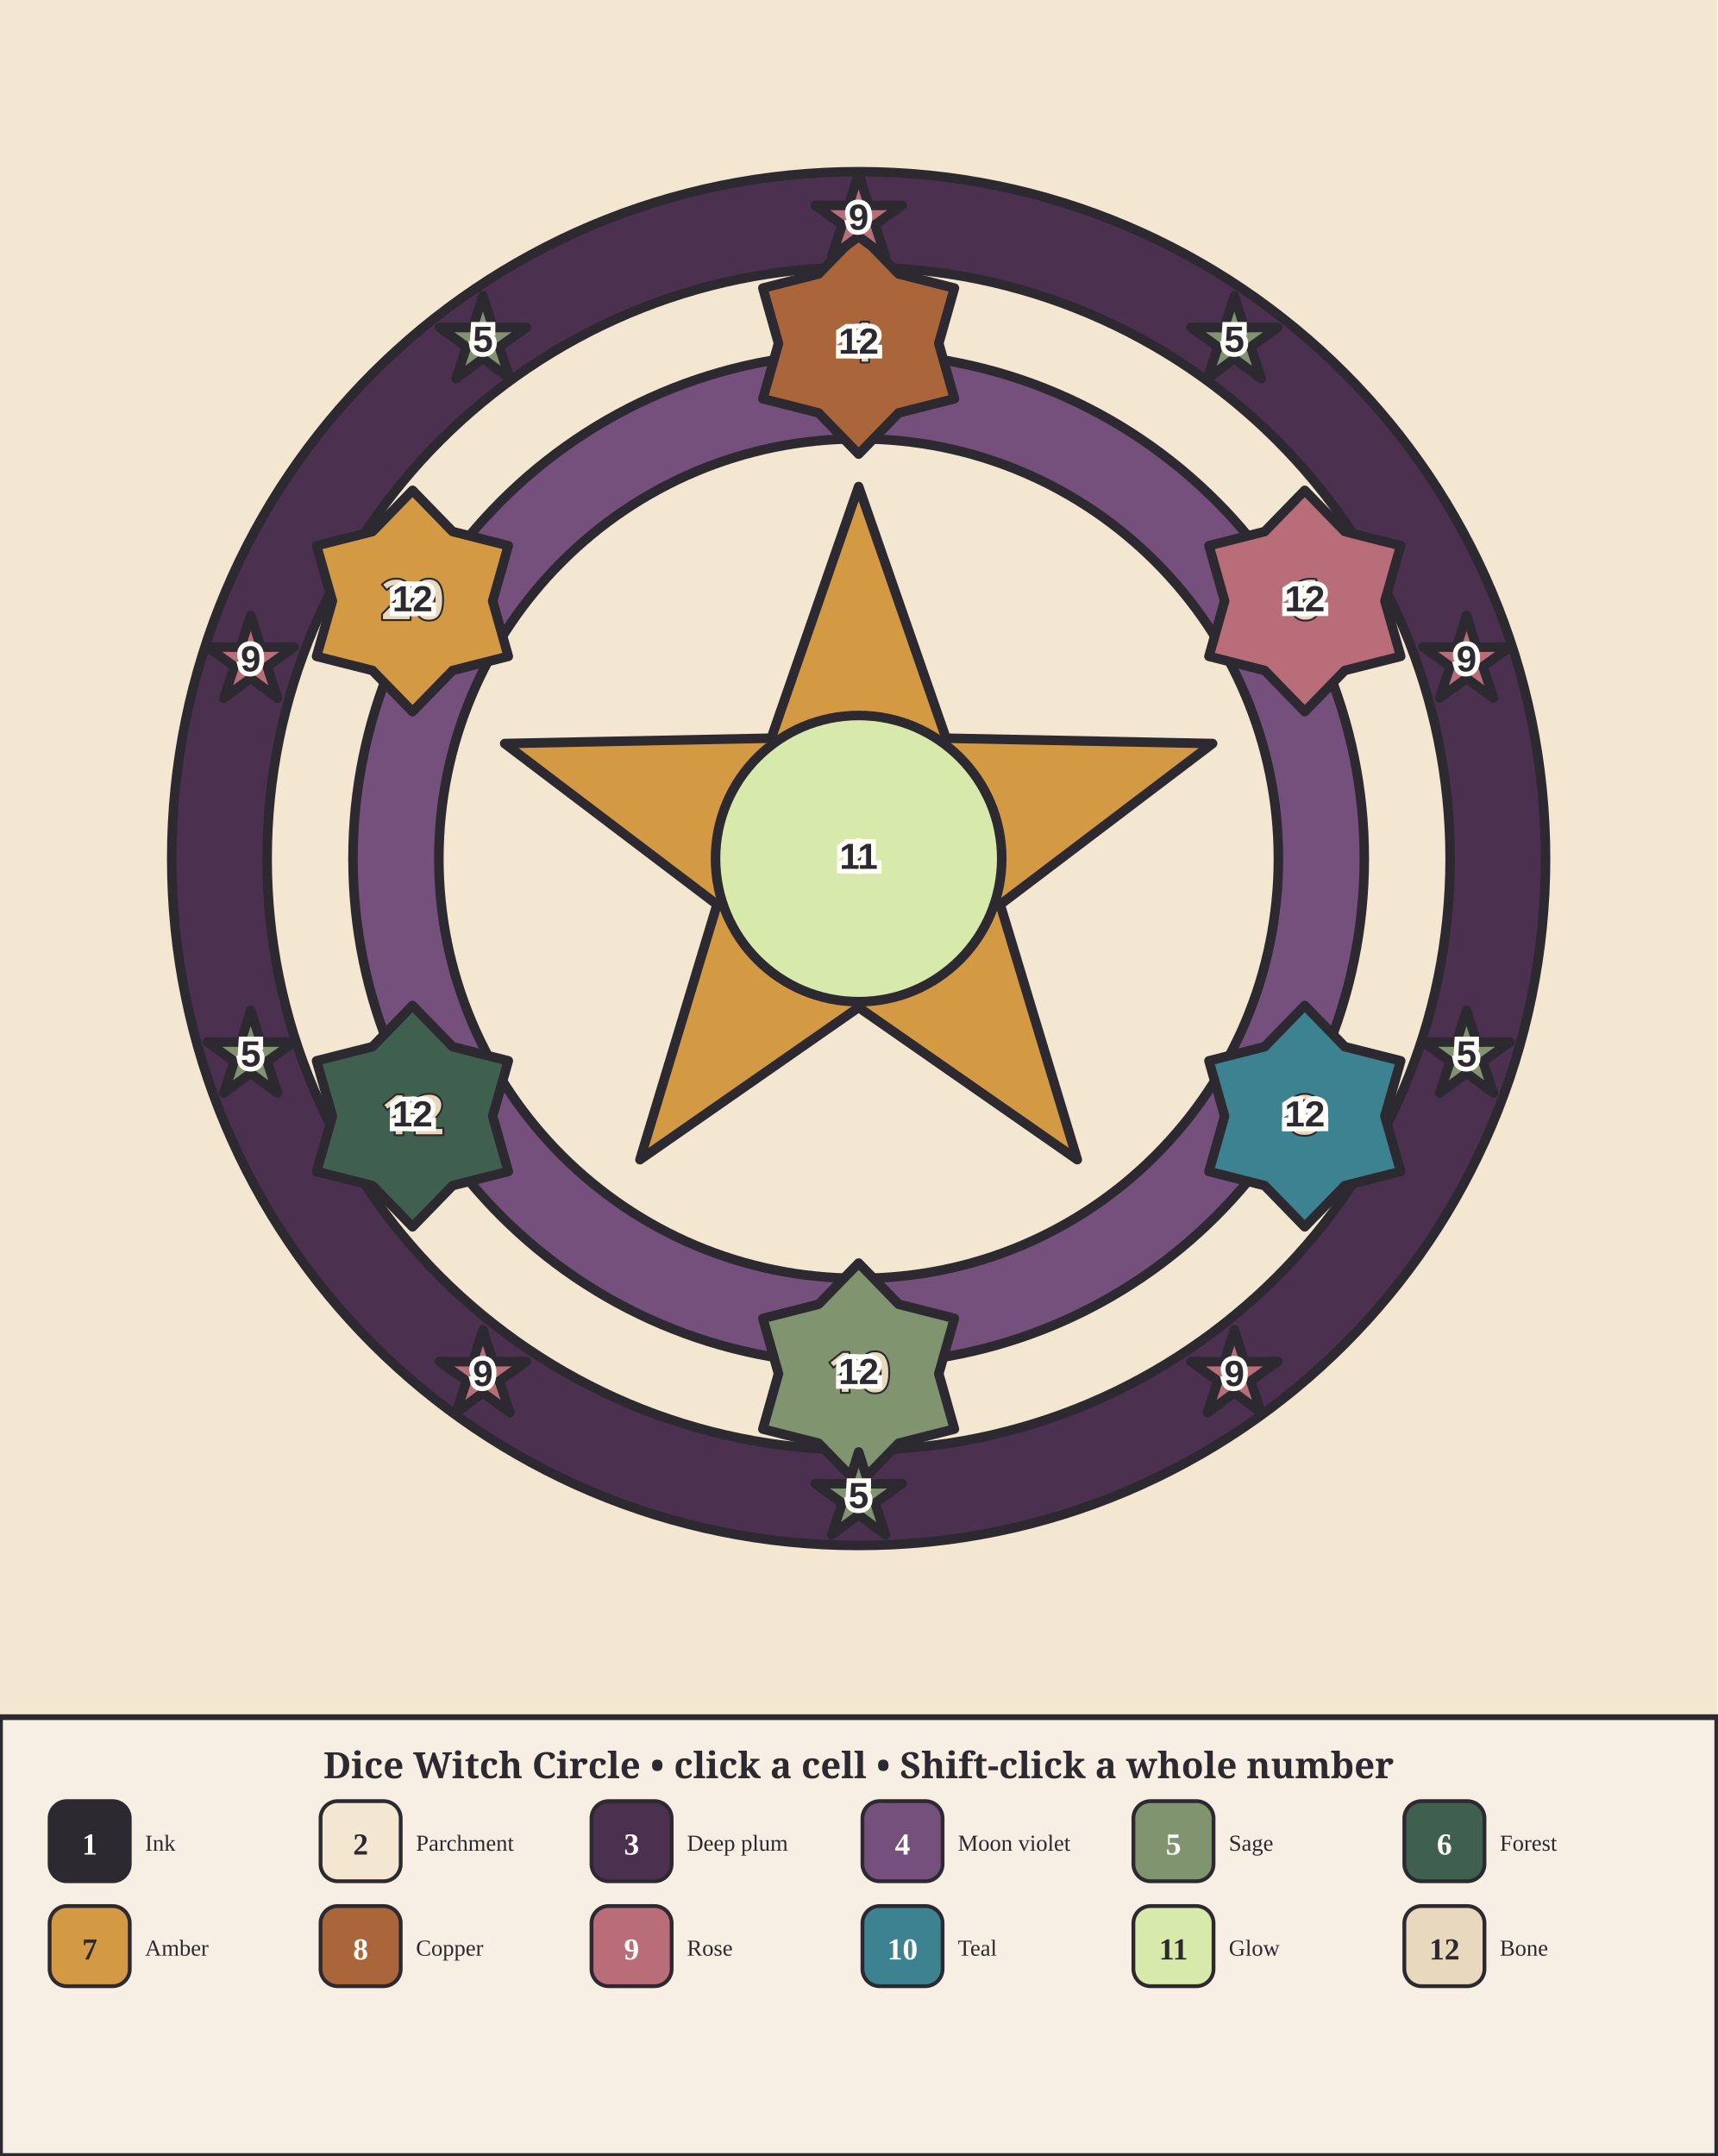
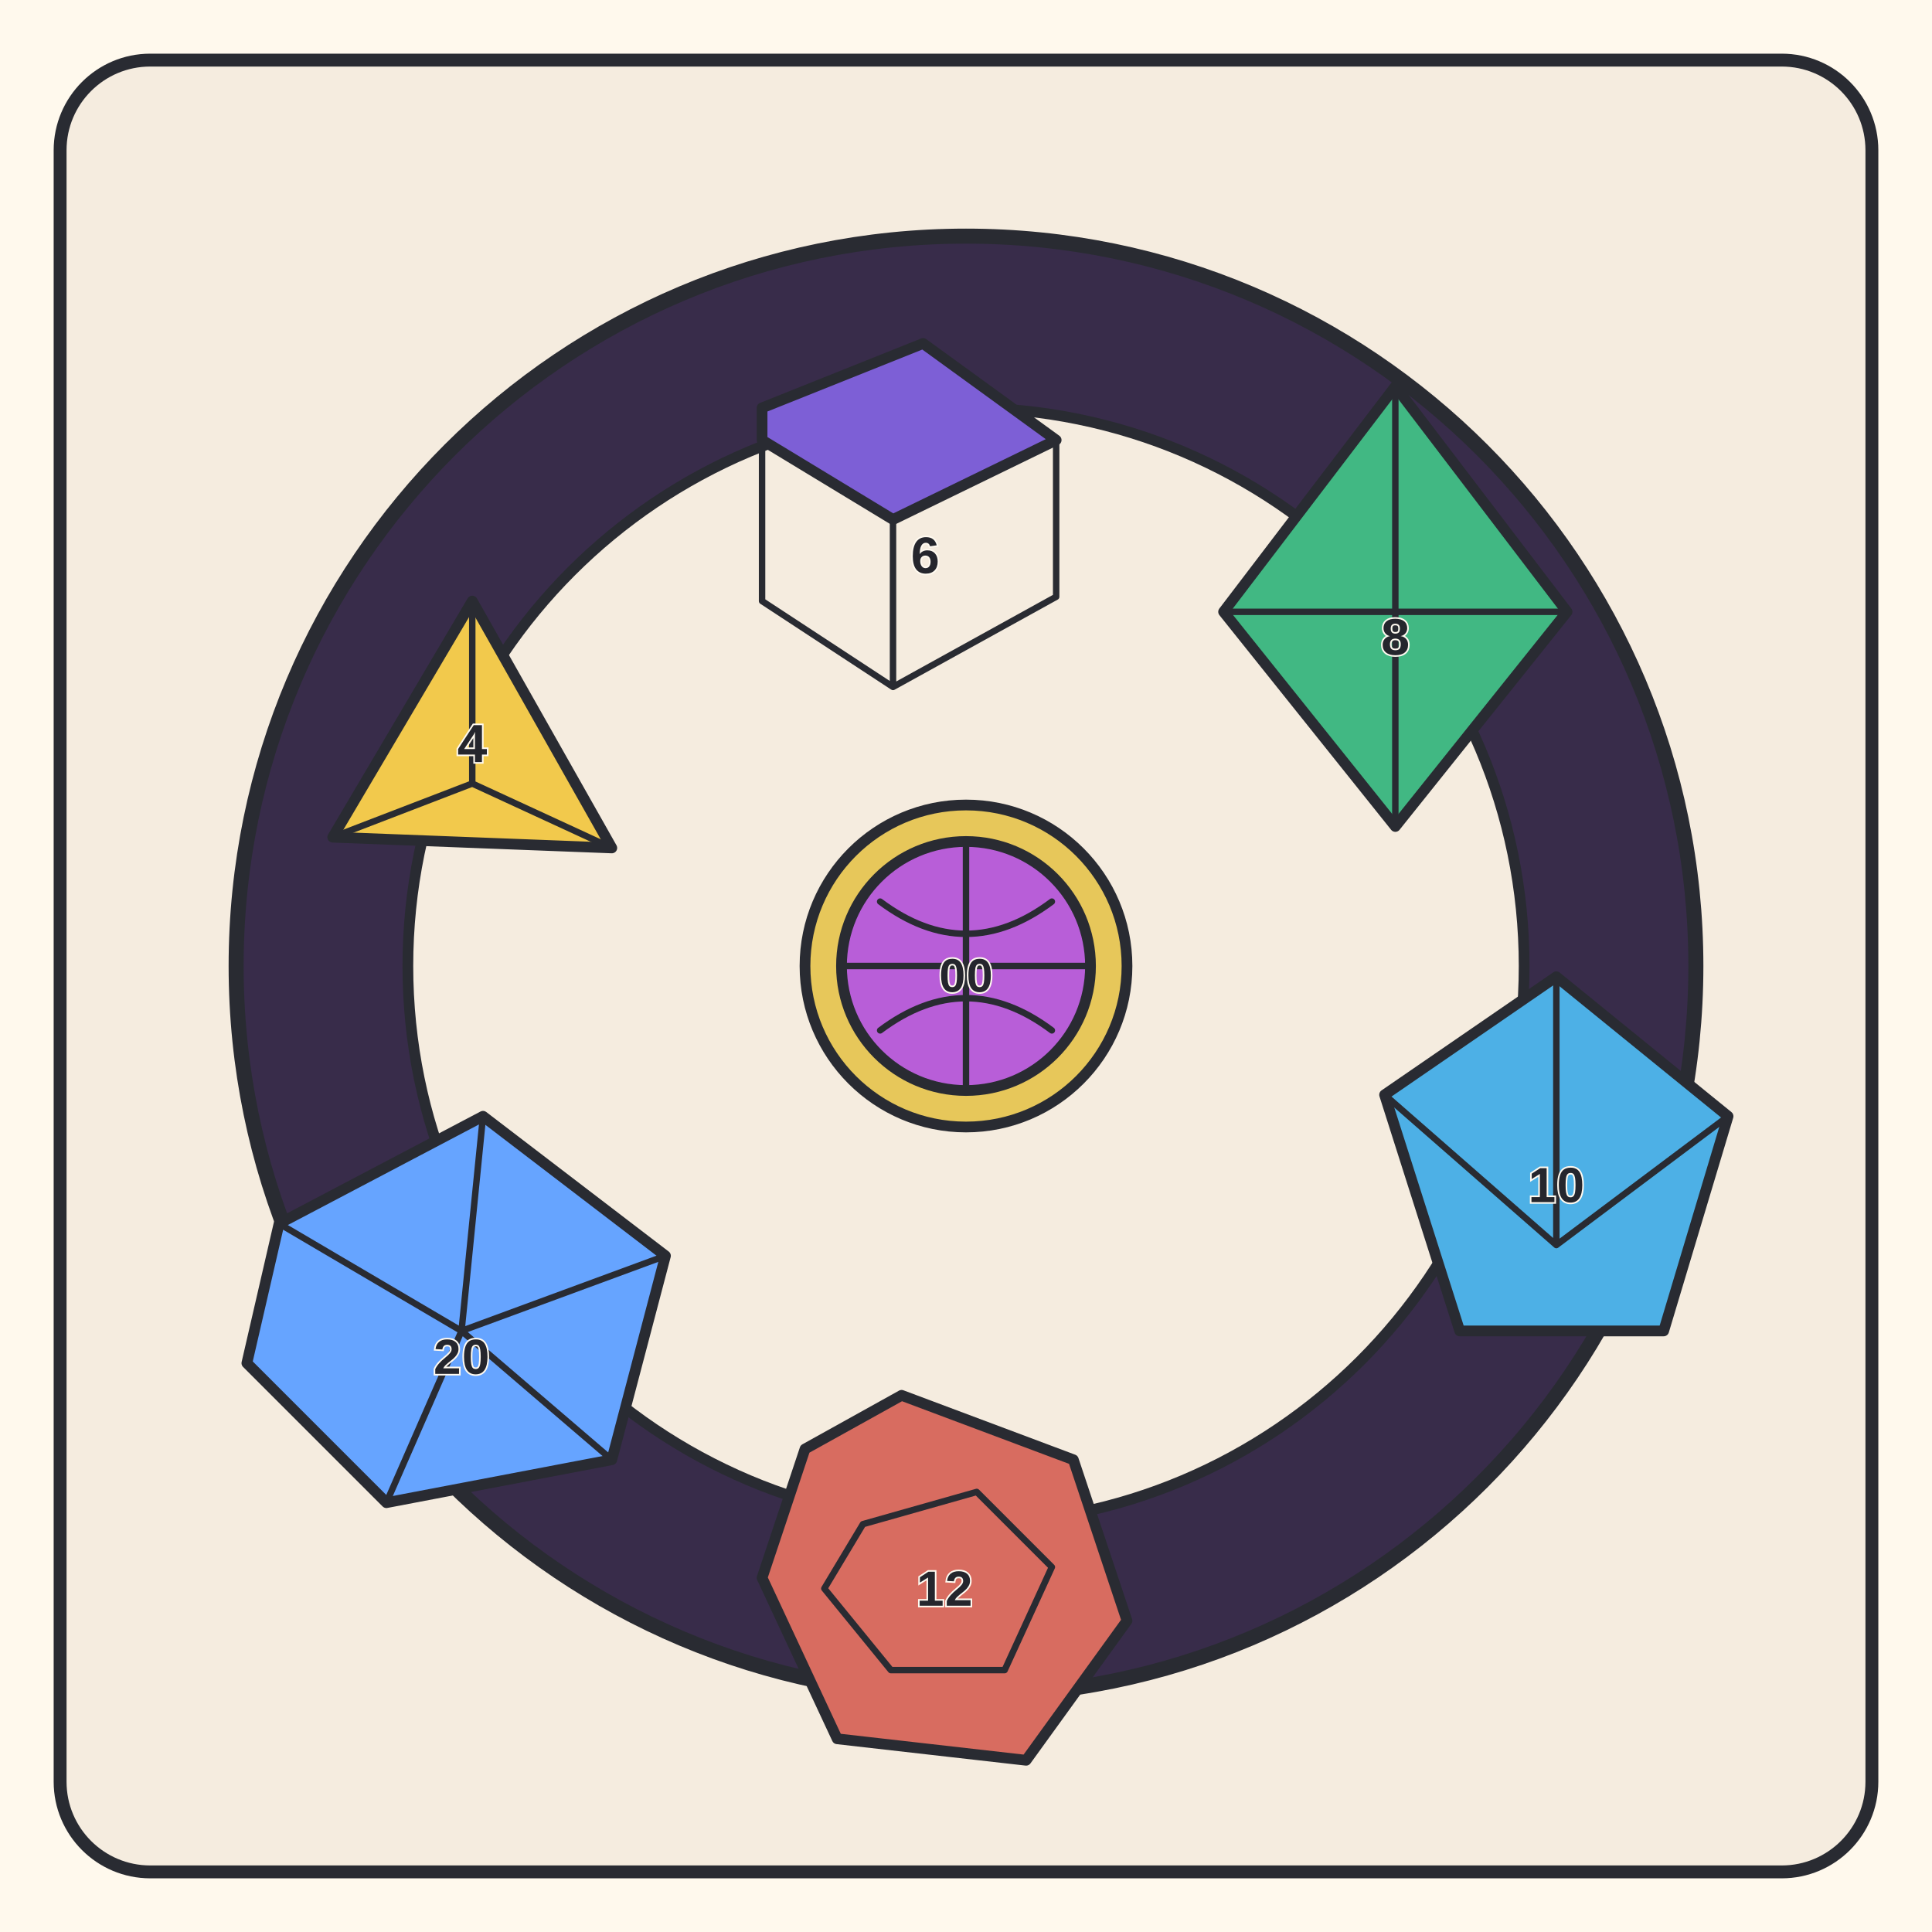
- <svg xmlns="http://www.w3.org/2000/svg" width="900" height="1130" viewBox="0 0 900 1130" role="img" aria-labelledby="title desc">
+ <svg xmlns="http://www.w3.org/2000/svg" width="900" height="900" viewBox="0 0 900 900" role="img" aria-labelledby="title desc" data-pbn-preview="colored" data-pbn-standard="mandala-v5-reference-based">
  <style>
- .region{cursor:pointer;transition:filter .12s ease,fill .12s ease;vector-effect:non-scaling-stroke}.region:hover,.region:focus{filter:brightness(.92);stroke-width:8;outline:none}.number{font-family:Arial,sans-serif;font-size:19px;font-weight:900;fill:#2d2930;stroke:#fffdf8;stroke-width:5;paint-order:stroke fill;pointer-events:none}.swatch{cursor:pointer}.swatch:hover{filter:brightness(.92)}
- </style>
-   <rect width="900" height="900" fill="#fffdf8" />
-   <g id="artwork">
-     <rect x="0" y="0" width="900" height="900" stroke-width="0" fill="#f3e7d2" stroke="#2d2930" stroke-linejoin="round" stroke-linecap="round" class="region" data-color="2" data-suggested="#f3e7d2" tabindex="0" role="button" aria-label="Paint region 1, color 2" id="region-001" />
-     <circle cx="450" cy="450" r="360" fill="#4b314f" stroke="#2d2930" stroke-width="5" stroke-linejoin="round" stroke-linecap="round" class="region" data-color="3" data-suggested="#4b314f" tabindex="0" role="button" aria-label="Paint region 2, color 3" id="region-002" />
-     <circle cx="450" cy="450" r="310" fill="#f3e7d2" stroke="#2d2930" stroke-width="5" stroke-linejoin="round" stroke-linecap="round" class="region" data-color="2" data-suggested="#f3e7d2" tabindex="0" role="button" aria-label="Paint region 3, color 2" id="region-003" />
-     <circle cx="450" cy="450" r="265" fill="#76507d" stroke="#2d2930" stroke-width="5" stroke-linejoin="round" stroke-linecap="round" class="region" data-color="4" data-suggested="#76507d" tabindex="0" role="button" aria-label="Paint region 4, color 4" id="region-004" />
-     <circle cx="450" cy="450" r="220" fill="#f3e7d2" stroke="#2d2930" stroke-width="5" stroke-linejoin="round" stroke-linecap="round" class="region" data-color="2" data-suggested="#f3e7d2" tabindex="0" role="button" aria-label="Paint region 5, color 2" id="region-005" />
-     <polygon points="450.0,255.0 495.8,386.9 635.5,389.7 524.2,474.1 564.6,607.8 450.0,528.0 335.4,607.8 375.8,474.1 264.5,389.7 404.2,386.9" fill="#d49a43" stroke="#2d2930" stroke-width="5" stroke-linejoin="round" stroke-linecap="round" class="region" data-color="7" data-suggested="#d49a43" tabindex="0" role="button" aria-label="Paint region 6, color 7" id="region-006" />
-     <circle cx="450" cy="450" r="75" fill="#d8e9ac" stroke="#2d2930" stroke-width="5" stroke-linejoin="round" stroke-linecap="round" class="region" data-color="11" data-suggested="#d8e9ac" tabindex="0" role="button" aria-label="Paint region 7, color 11" id="region-007" />
-     <polygon points="450.0,122.0 471.0,143.6 500.2,151.0 492.0,180.0 500.2,209.0 471.0,216.4 450.0,238.0 429.0,216.4 399.8,209.0 408.0,180.0 399.8,151.0 429.0,143.6" fill="#aa653a" stroke="#2d2930" stroke-width="5" stroke-linejoin="round" stroke-linecap="round" class="region" data-color="8" data-suggested="#aa653a" tabindex="0" role="button" aria-label="Paint region 8, color 8" id="region-008" />
-     <text x="450.0" y="190.0" text-anchor="middle" font-size="30" font-weight="900" font-family="Arial Black,Impact,sans-serif" stroke-width="1" fill="#e8d8bd" stroke="#2d2930" stroke-linejoin="round" stroke-linecap="round" class="region" data-color="12" data-suggested="#e8d8bd" tabindex="0" role="button" aria-label="Paint region 9, color 12" id="region-009">4</text>
-     <polygon points="683.8,257.0 704.8,278.6 734.1,286.0 725.8,315.0 734.1,344.0 704.8,351.4 683.8,373.0 662.8,351.4 633.6,344.0 641.8,315.0 633.6,286.0 662.8,278.6" fill="#b86d78" stroke="#2d2930" stroke-width="5" stroke-linejoin="round" stroke-linecap="round" class="region" data-color="9" data-suggested="#b86d78" tabindex="0" role="button" aria-label="Paint region 10, color 9" id="region-010" />
-     <text x="683.827" y="325.0" text-anchor="middle" font-size="30" font-weight="900" font-family="Arial Black,Impact,sans-serif" stroke-width="1" fill="#e8d8bd" stroke="#2d2930" stroke-linejoin="round" stroke-linecap="round" class="region" data-color="12" data-suggested="#e8d8bd" tabindex="0" role="button" aria-label="Paint region 11, color 12" id="region-011">6</text>
-     <polygon points="683.8,527.0 704.8,548.6 734.1,556.0 725.8,585.0 734.1,614.0 704.8,621.4 683.8,643.0 662.8,621.4 633.6,614.0 641.8,585.0 633.6,556.0 662.8,548.6" fill="#3c8290" stroke="#2d2930" stroke-width="5" stroke-linejoin="round" stroke-linecap="round" class="region" data-color="10" data-suggested="#3c8290" tabindex="0" role="button" aria-label="Paint region 12, color 10" id="region-012" />
-     <text x="683.827" y="595.0" text-anchor="middle" font-size="30" font-weight="900" font-family="Arial Black,Impact,sans-serif" stroke-width="1" fill="#e8d8bd" stroke="#2d2930" stroke-linejoin="round" stroke-linecap="round" class="region" data-color="12" data-suggested="#e8d8bd" tabindex="0" role="button" aria-label="Paint region 13, color 12" id="region-013">8</text>
-     <polygon points="450.0,662.0 471.0,683.6 500.2,691.0 492.0,720.0 500.2,749.0 471.0,756.4 450.0,778.0 429.0,756.4 399.8,749.0 408.0,720.0 399.8,691.0 429.0,683.6" fill="#7f946f" stroke="#2d2930" stroke-width="5" stroke-linejoin="round" stroke-linecap="round" class="region" data-color="5" data-suggested="#7f946f" tabindex="0" role="button" aria-label="Paint region 14, color 5" id="region-014" />
-     <text x="450.0" y="730.0" text-anchor="middle" font-size="30" font-weight="900" font-family="Arial Black,Impact,sans-serif" stroke-width="1" fill="#e8d8bd" stroke="#2d2930" stroke-linejoin="round" stroke-linecap="round" class="region" data-color="12" data-suggested="#e8d8bd" tabindex="0" role="button" aria-label="Paint region 15, color 12" id="region-015">10</text>
-     <polygon points="216.2,527.0 237.2,548.6 266.4,556.0 258.2,585.0 266.4,614.0 237.2,621.4 216.2,643.0 195.2,621.4 165.9,614.0 174.2,585.0 165.9,556.0 195.2,548.6" fill="#3f604e" stroke="#2d2930" stroke-width="5" stroke-linejoin="round" stroke-linecap="round" class="region" data-color="6" data-suggested="#3f604e" tabindex="0" role="button" aria-label="Paint region 16, color 6" id="region-016" />
-     <text x="216.173" y="595.0" text-anchor="middle" font-size="30" font-weight="900" font-family="Arial Black,Impact,sans-serif" stroke-width="1" fill="#e8d8bd" stroke="#2d2930" stroke-linejoin="round" stroke-linecap="round" class="region" data-color="12" data-suggested="#e8d8bd" tabindex="0" role="button" aria-label="Paint region 17, color 12" id="region-017">12</text>
-     <polygon points="216.2,257.0 237.2,278.6 266.4,286.0 258.2,315.0 266.4,344.0 237.2,351.4 216.2,373.0 195.2,351.4 165.9,344.0 174.2,315.0 165.9,286.0 195.2,278.6" fill="#d49a43" stroke="#2d2930" stroke-width="5" stroke-linejoin="round" stroke-linecap="round" class="region" data-color="7" data-suggested="#d49a43" tabindex="0" role="button" aria-label="Paint region 18, color 7" id="region-018" />
-     <text x="216.173" y="325.0" text-anchor="middle" font-size="30" font-weight="900" font-family="Arial Black,Impact,sans-serif" stroke-width="1" fill="#e8d8bd" stroke="#2d2930" stroke-linejoin="round" stroke-linecap="round" class="region" data-color="12" data-suggested="#e8d8bd" tabindex="0" role="button" aria-label="Paint region 19, color 12" id="region-019">20</text>
-     <polygon points="450.0,91.0 455.3,107.7 472.8,107.6 458.6,117.8 464.1,134.4 450.0,124.0 435.9,134.4 441.4,117.8 427.2,107.6 444.7,107.7" fill="#b86d78" stroke="#2d2930" stroke-width="5" stroke-linejoin="round" stroke-linecap="round" class="region" data-color="9" data-suggested="#b86d78" tabindex="0" role="button" aria-label="Paint region 20, color 9" id="region-020" />
-     <polygon points="646.9,155.0 652.2,171.7 669.7,171.6 655.5,181.8 661.0,198.4 646.9,188.0 632.8,198.4 638.3,181.8 624.1,171.6 641.6,171.7" fill="#7f946f" stroke="#2d2930" stroke-width="5" stroke-linejoin="round" stroke-linecap="round" class="region" data-color="5" data-suggested="#7f946f" tabindex="0" role="button" aria-label="Paint region 21, color 5" id="region-021" />
-     <polygon points="768.6,322.5 773.9,339.2 791.4,339.1 777.2,349.3 782.7,365.9 768.6,355.5 754.5,365.9 760.0,349.3 745.8,339.1 763.3,339.2" fill="#b86d78" stroke="#2d2930" stroke-width="5" stroke-linejoin="round" stroke-linecap="round" class="region" data-color="9" data-suggested="#b86d78" tabindex="0" role="button" aria-label="Paint region 22, color 9" id="region-022" />
-     <polygon points="768.6,529.5 773.9,546.2 791.4,546.1 777.2,556.3 782.7,572.9 768.6,562.5 754.5,572.9 760.0,556.3 745.8,546.1 763.3,546.2" fill="#7f946f" stroke="#2d2930" stroke-width="5" stroke-linejoin="round" stroke-linecap="round" class="region" data-color="5" data-suggested="#7f946f" tabindex="0" role="button" aria-label="Paint region 23, color 5" id="region-023" />
-     <polygon points="646.9,697.0 652.2,713.7 669.7,713.6 655.5,723.8 661.0,740.4 646.9,730.0 632.8,740.4 638.3,723.8 624.1,713.6 641.6,713.7" fill="#b86d78" stroke="#2d2930" stroke-width="5" stroke-linejoin="round" stroke-linecap="round" class="region" data-color="9" data-suggested="#b86d78" tabindex="0" role="button" aria-label="Paint region 24, color 9" id="region-024" />
-     <polygon points="450.0,761.0 455.3,777.7 472.8,777.6 458.6,787.8 464.1,804.4 450.0,794.0 435.9,804.4 441.4,787.8 427.2,777.6 444.7,777.7" fill="#7f946f" stroke="#2d2930" stroke-width="5" stroke-linejoin="round" stroke-linecap="round" class="region" data-color="5" data-suggested="#7f946f" tabindex="0" role="button" aria-label="Paint region 25, color 5" id="region-025" />
-     <polygon points="253.1,697.0 258.4,713.7 275.9,713.6 261.7,723.8 267.2,740.4 253.1,730.0 239.0,740.4 244.5,723.8 230.3,713.6 247.8,713.7" fill="#b86d78" stroke="#2d2930" stroke-width="5" stroke-linejoin="round" stroke-linecap="round" class="region" data-color="9" data-suggested="#b86d78" tabindex="0" role="button" aria-label="Paint region 26, color 9" id="region-026" />
-     <polygon points="131.4,529.5 136.7,546.2 154.2,546.1 140.0,556.3 145.5,572.9 131.4,562.5 117.3,572.9 122.8,556.3 108.6,546.1 126.1,546.2" fill="#7f946f" stroke="#2d2930" stroke-width="5" stroke-linejoin="round" stroke-linecap="round" class="region" data-color="5" data-suggested="#7f946f" tabindex="0" role="button" aria-label="Paint region 27, color 5" id="region-027" />
-     <polygon points="131.4,322.5 136.7,339.2 154.2,339.1 140.0,349.3 145.5,365.9 131.4,355.5 117.3,365.9 122.8,349.3 108.6,339.1 126.1,339.2" fill="#b86d78" stroke="#2d2930" stroke-width="5" stroke-linejoin="round" stroke-linecap="round" class="region" data-color="9" data-suggested="#b86d78" tabindex="0" role="button" aria-label="Paint region 28, color 9" id="region-028" />
-     <polygon points="253.1,155.0 258.4,171.7 275.9,171.6 261.7,181.8 267.2,198.4 253.1,188.0 239.0,198.4 244.5,181.8 230.3,171.6 247.8,171.7" fill="#7f946f" stroke="#2d2930" stroke-width="5" stroke-linejoin="round" stroke-linecap="round" class="region" data-color="5" data-suggested="#7f946f" tabindex="0" role="button" aria-label="Paint region 29, color 5" id="region-029" />
+ :root{--line:#292b32;--paper:#fff9ed}.region{cursor:pointer;transition:filter .12s ease,fill .12s ease,stroke .12s ease;vector-effect:non-scaling-stroke;stroke-linejoin:round;stroke-linecap:round}.region:hover,.region:focus{filter:brightness(.92);outline:none}.pbn-number{font-family:Arial,Helvetica,sans-serif;font-weight:900;fill:#292b32;stroke:#fffdf8;stroke-width:5;paint-order:stroke fill;pointer-events:none}.legend-label{font-family:Arial,Helvetica,sans-serif;fill:#292b32}.legend-swatch{stroke:#292b32;stroke-width:2}.control{cursor:pointer}.control:hover{filter:brightness(.96)}.fixed-text{font-family:Arial,Helvetica,sans-serif;font-weight:900;fill:#25262d;stroke:#fffaf0;stroke-width:1.5;paint-order:stroke fill;letter-spacing:.5px}.fine{fill:none;stroke:#292b32;stroke-width:5;stroke-linecap:round;stroke-linejoin:round}.thin{fill:none;stroke:#292b32;stroke-width:3;stroke-linecap:round;stroke-linejoin:round}</style>
+   <rect width="900" height="900" fill="#fff9ed" />
+   <g id="art-stage">
+     <g id="artwork">
+       <rect class="region" data-color="1" data-suggested="#f5ecdf" fill="#f5ecdf" x="28" y="28" width="844" height="844" rx="42" stroke="#292b32" stroke-width="6" />
+       <circle class="region" data-color="2" data-suggested="#382c4a" fill="#382c4a" cx="450" cy="450" r="340" stroke="#292b32" stroke-width="7" />
+       <circle class="region" data-color="1" data-suggested="#f5ecdf" fill="#f5ecdf" cx="450" cy="450" r="260" stroke="#292b32" stroke-width="5" />
+       <circle class="region" data-color="3" data-suggested="#e7c75a" fill="#e7c75a" cx="450" cy="450" r="75" stroke="#292b32" stroke-width="5" />
+       <polygon class="region" data-color="4" data-suggested="#f2c94c" fill="#f2c94c" points="155,390 220,280 285,395" stroke="#292b32" stroke-width="5" />
+       <path class="thin" d="M220 280 V365 M155 390 L220 365 L285 395" />
+       <text class="fixed-text" x="220" y="355" text-anchor="middle" font-size="25" textLength="20" lengthAdjust="spacingAndGlyphs">4</text>
+       <polygon class="region" data-color="5" data-suggested="#7d5fd6" fill="#7d5fd6" points="355,190 430,160 492,205 416,242 355,205" stroke="#292b32" stroke-width="5" />
+       <path class="thin" d="M416 242 V320 M355 205 V280 L416 320 L492 278 V205" />
+       <text class="fixed-text" x="431" y="267" text-anchor="middle" font-size="24" textLength="20" lengthAdjust="spacingAndGlyphs">6</text>
+       <polygon class="region" data-color="6" data-suggested="#41b883" fill="#41b883" points="650,180 730,285 650,385 570,285" stroke="#292b32" stroke-width="5" />
+       <path class="thin" d="M650 180 V385 M570 285 H730" />
+       <text class="fixed-text" x="650" y="305" text-anchor="middle" font-size="24" textLength="20" lengthAdjust="spacingAndGlyphs">8</text>
+       <polygon class="region" data-color="7" data-suggested="#4db0e6" fill="#4db0e6" points="645,510 725,455 805,520 775,620 680,620" stroke="#292b32" stroke-width="5" />
+       <path class="thin" d="M725 455 V580 M645 510 L725 580 L805 520" />
+       <text class="fixed-text" x="725" y="560" text-anchor="middle" font-size="23" textLength="34" lengthAdjust="spacingAndGlyphs">10</text>
+       <polygon class="region" data-color="8" data-suggested="#d86c60" fill="#d86c60" points="420,650 500,680 525,755 478,820 390,810 355,735 375,675" stroke="#292b32" stroke-width="5" />
+       <polygon class="region" data-color="8" data-suggested="#d86c60" fill="#d86c60" points="402,710 455,695 490,730 468,778 415,778 384,740" stroke="#292b32" stroke-width="3" />
+       <text class="fixed-text" x="440" y="748" text-anchor="middle" font-size="23" textLength="34" lengthAdjust="spacingAndGlyphs">12</text>
+       <polygon class="region" data-color="9" data-suggested="#66a4ff" fill="#66a4ff" points="130,570 225,520 310,585 285,680 180,700 115,635" stroke="#292b32" stroke-width="5" />
+       <path class="thin" d="M225 520 L215 620 L310 585 M130 570 L215 620 L180 700 M285 680 L215 620" />
+       <text class="fixed-text" x="215" y="640" text-anchor="middle" font-size="23" textLength="34" lengthAdjust="spacingAndGlyphs">20</text>
+       <circle class="region" data-color="10" data-suggested="#b85ed8" fill="#b85ed8" cx="450" cy="450" r="58" stroke="#292b32" stroke-width="5" />
+       <path class="thin" d="M392 450 H508 M450 392 V508 M410 420 Q450 450 490 420 M410 480 Q450 450 490 480" />
+       <text class="fixed-text" x="450" y="462" text-anchor="middle" font-size="22" textLength="38" lengthAdjust="spacingAndGlyphs">00</text>
+     </g>
+     <g id="number-labels" pointer-events="none" />
  </g>
-   <g id="number-labels" pointer-events="none">
-     <text class="number" x="450" y="450" text-anchor="middle" dominant-baseline="middle">2</text>
-     <text class="number" x="450" y="450" text-anchor="middle" dominant-baseline="middle">3</text>
-     <text class="number" x="450" y="450" text-anchor="middle" dominant-baseline="middle">2</text>
-     <text class="number" x="450" y="450" text-anchor="middle" dominant-baseline="middle">4</text>
-     <text class="number" x="450" y="450" text-anchor="middle" dominant-baseline="middle">2</text>
-     <text class="number" x="450" y="450" text-anchor="middle" dominant-baseline="middle">7</text>
-     <text class="number" x="450" y="450" text-anchor="middle" dominant-baseline="middle">11</text>
-     <text class="number" x="450.0" y="180.0" text-anchor="middle" dominant-baseline="middle">8</text>
-     <text class="number" x="450.0" y="180.0" text-anchor="middle" dominant-baseline="middle">12</text>
-     <text class="number" x="683.827" y="315.0" text-anchor="middle" dominant-baseline="middle">9</text>
-     <text class="number" x="683.827" y="315.0" text-anchor="middle" dominant-baseline="middle">12</text>
-     <text class="number" x="683.827" y="585.0" text-anchor="middle" dominant-baseline="middle">10</text>
-     <text class="number" x="683.827" y="585.0" text-anchor="middle" dominant-baseline="middle">12</text>
-     <text class="number" x="450.0" y="720.0" text-anchor="middle" dominant-baseline="middle">5</text>
-     <text class="number" x="450.0" y="720.0" text-anchor="middle" dominant-baseline="middle">12</text>
-     <text class="number" x="216.173" y="585.0" text-anchor="middle" dominant-baseline="middle">6</text>
-     <text class="number" x="216.173" y="585.0" text-anchor="middle" dominant-baseline="middle">12</text>
-     <text class="number" x="216.173" y="315.0" text-anchor="middle" dominant-baseline="middle">7</text>
-     <text class="number" x="216.173" y="315.0" text-anchor="middle" dominant-baseline="middle">12</text>
-     <text class="number" x="450.0" y="115.0" text-anchor="middle" dominant-baseline="middle">9</text>
-     <text class="number" x="646.908" y="178.979" text-anchor="middle" dominant-baseline="middle">5</text>
-     <text class="number" x="768.604" y="346.479" text-anchor="middle" dominant-baseline="middle">9</text>
-     <text class="number" x="768.604" y="553.521" text-anchor="middle" dominant-baseline="middle">5</text>
-     <text class="number" x="646.908" y="721.021" text-anchor="middle" dominant-baseline="middle">9</text>
-     <text class="number" x="450.0" y="785.0" text-anchor="middle" dominant-baseline="middle">5</text>
-     <text class="number" x="253.092" y="721.021" text-anchor="middle" dominant-baseline="middle">9</text>
-     <text class="number" x="131.396" y="553.521" text-anchor="middle" dominant-baseline="middle">5</text>
-     <text class="number" x="131.396" y="346.479" text-anchor="middle" dominant-baseline="middle">9</text>
-     <text class="number" x="253.092" y="178.979" text-anchor="middle" dominant-baseline="middle">5</text>
-   </g>
-   <rect y="900" width="900" height="230" fill="#f7efe3" stroke="#2d2930" stroke-width="3" />
-   <text x="450.0" y="932" text-anchor="middle" font-family="Georgia,serif" font-size="19" font-weight="700" fill="#2d2930">Dice Witch Circle • click a cell • Shift-click a whole number</text>
-   <g id="palette">
-     <g class="swatch" data-palette-number="1" transform="translate(26,944)" tabindex="0" role="button" aria-label="Paint every color 1 region">
-       <rect width="42" height="42" rx="9" fill="#2d2930" stroke="#2d2930" stroke-width="2" />
-       <text x="21" y="28" text-anchor="middle" font-size="16" font-weight="900" fill="#fffdf8">1</text>
-       <text x="50" y="26" font-size="12" fill="#2d2930">Ink</text>
-     </g>
-     <g class="swatch" data-palette-number="2" transform="translate(168,944)" tabindex="0" role="button" aria-label="Paint every color 2 region">
-       <rect width="42" height="42" rx="9" fill="#f3e7d2" stroke="#2d2930" stroke-width="2" />
-       <text x="21" y="28" text-anchor="middle" font-size="16" font-weight="900" fill="#2d2930">2</text>
-       <text x="50" y="26" font-size="12" fill="#2d2930">Parchment</text>
-     </g>
-     <g class="swatch" data-palette-number="3" transform="translate(310,944)" tabindex="0" role="button" aria-label="Paint every color 3 region">
-       <rect width="42" height="42" rx="9" fill="#4b314f" stroke="#2d2930" stroke-width="2" />
-       <text x="21" y="28" text-anchor="middle" font-size="16" font-weight="900" fill="#fffdf8">3</text>
-       <text x="50" y="26" font-size="12" fill="#2d2930">Deep plum</text>
-     </g>
-     <g class="swatch" data-palette-number="4" transform="translate(452,944)" tabindex="0" role="button" aria-label="Paint every color 4 region">
-       <rect width="42" height="42" rx="9" fill="#76507d" stroke="#2d2930" stroke-width="2" />
-       <text x="21" y="28" text-anchor="middle" font-size="16" font-weight="900" fill="#fffdf8">4</text>
-       <text x="50" y="26" font-size="12" fill="#2d2930">Moon violet</text>
-     </g>
-     <g class="swatch" data-palette-number="5" transform="translate(594,944)" tabindex="0" role="button" aria-label="Paint every color 5 region">
-       <rect width="42" height="42" rx="9" fill="#7f946f" stroke="#2d2930" stroke-width="2" />
-       <text x="21" y="28" text-anchor="middle" font-size="16" font-weight="900" fill="#fffdf8">5</text>
-       <text x="50" y="26" font-size="12" fill="#2d2930">Sage</text>
-     </g>
-     <g class="swatch" data-palette-number="6" transform="translate(736,944)" tabindex="0" role="button" aria-label="Paint every color 6 region">
-       <rect width="42" height="42" rx="9" fill="#3f604e" stroke="#2d2930" stroke-width="2" />
-       <text x="21" y="28" text-anchor="middle" font-size="16" font-weight="900" fill="#fffdf8">6</text>
-       <text x="50" y="26" font-size="12" fill="#2d2930">Forest</text>
-     </g>
-     <g class="swatch" data-palette-number="7" transform="translate(26,999)" tabindex="0" role="button" aria-label="Paint every color 7 region">
-       <rect width="42" height="42" rx="9" fill="#d49a43" stroke="#2d2930" stroke-width="2" />
-       <text x="21" y="28" text-anchor="middle" font-size="16" font-weight="900" fill="#2d2930">7</text>
-       <text x="50" y="26" font-size="12" fill="#2d2930">Amber</text>
-     </g>
-     <g class="swatch" data-palette-number="8" transform="translate(168,999)" tabindex="0" role="button" aria-label="Paint every color 8 region">
-       <rect width="42" height="42" rx="9" fill="#aa653a" stroke="#2d2930" stroke-width="2" />
-       <text x="21" y="28" text-anchor="middle" font-size="16" font-weight="900" fill="#fffdf8">8</text>
-       <text x="50" y="26" font-size="12" fill="#2d2930">Copper</text>
-     </g>
-     <g class="swatch" data-palette-number="9" transform="translate(310,999)" tabindex="0" role="button" aria-label="Paint every color 9 region">
-       <rect width="42" height="42" rx="9" fill="#b86d78" stroke="#2d2930" stroke-width="2" />
-       <text x="21" y="28" text-anchor="middle" font-size="16" font-weight="900" fill="#fffdf8">9</text>
-       <text x="50" y="26" font-size="12" fill="#2d2930">Rose</text>
-     </g>
-     <g class="swatch" data-palette-number="10" transform="translate(452,999)" tabindex="0" role="button" aria-label="Paint every color 10 region">
-       <rect width="42" height="42" rx="9" fill="#3c8290" stroke="#2d2930" stroke-width="2" />
-       <text x="21" y="28" text-anchor="middle" font-size="16" font-weight="900" fill="#fffdf8">10</text>
-       <text x="50" y="26" font-size="12" fill="#2d2930">Teal</text>
-     </g>
-     <g class="swatch" data-palette-number="11" transform="translate(594,999)" tabindex="0" role="button" aria-label="Paint every color 11 region">
-       <rect width="42" height="42" rx="9" fill="#d8e9ac" stroke="#2d2930" stroke-width="2" />
-       <text x="21" y="28" text-anchor="middle" font-size="16" font-weight="900" fill="#2d2930">11</text>
-       <text x="50" y="26" font-size="12" fill="#2d2930">Glow</text>
-     </g>
-     <g class="swatch" data-palette-number="12" transform="translate(736,999)" tabindex="0" role="button" aria-label="Paint every color 12 region">
-       <rect width="42" height="42" rx="9" fill="#e8d8bd" stroke="#2d2930" stroke-width="2" />
-       <text x="21" y="28" text-anchor="middle" font-size="16" font-weight="900" fill="#2d2930">12</text>
-       <text x="50" y="26" font-size="12" fill="#2d2930">Bone</text>
-     </g>
+   <g id="legend" display="none">
+     <rect id="legend-bg" x="15" y="900" width="870" height="220" rx="16" fill="#fffdf8" stroke="#6f5a43" stroke-width="3" />
+     <text x="34" y="927" font-family="Georgia,serif" font-size="17" font-weight="700" fill="#3d342c">Suggested colors — click one region; Shift-click paints every matching number</text>
  </g>
</svg>
